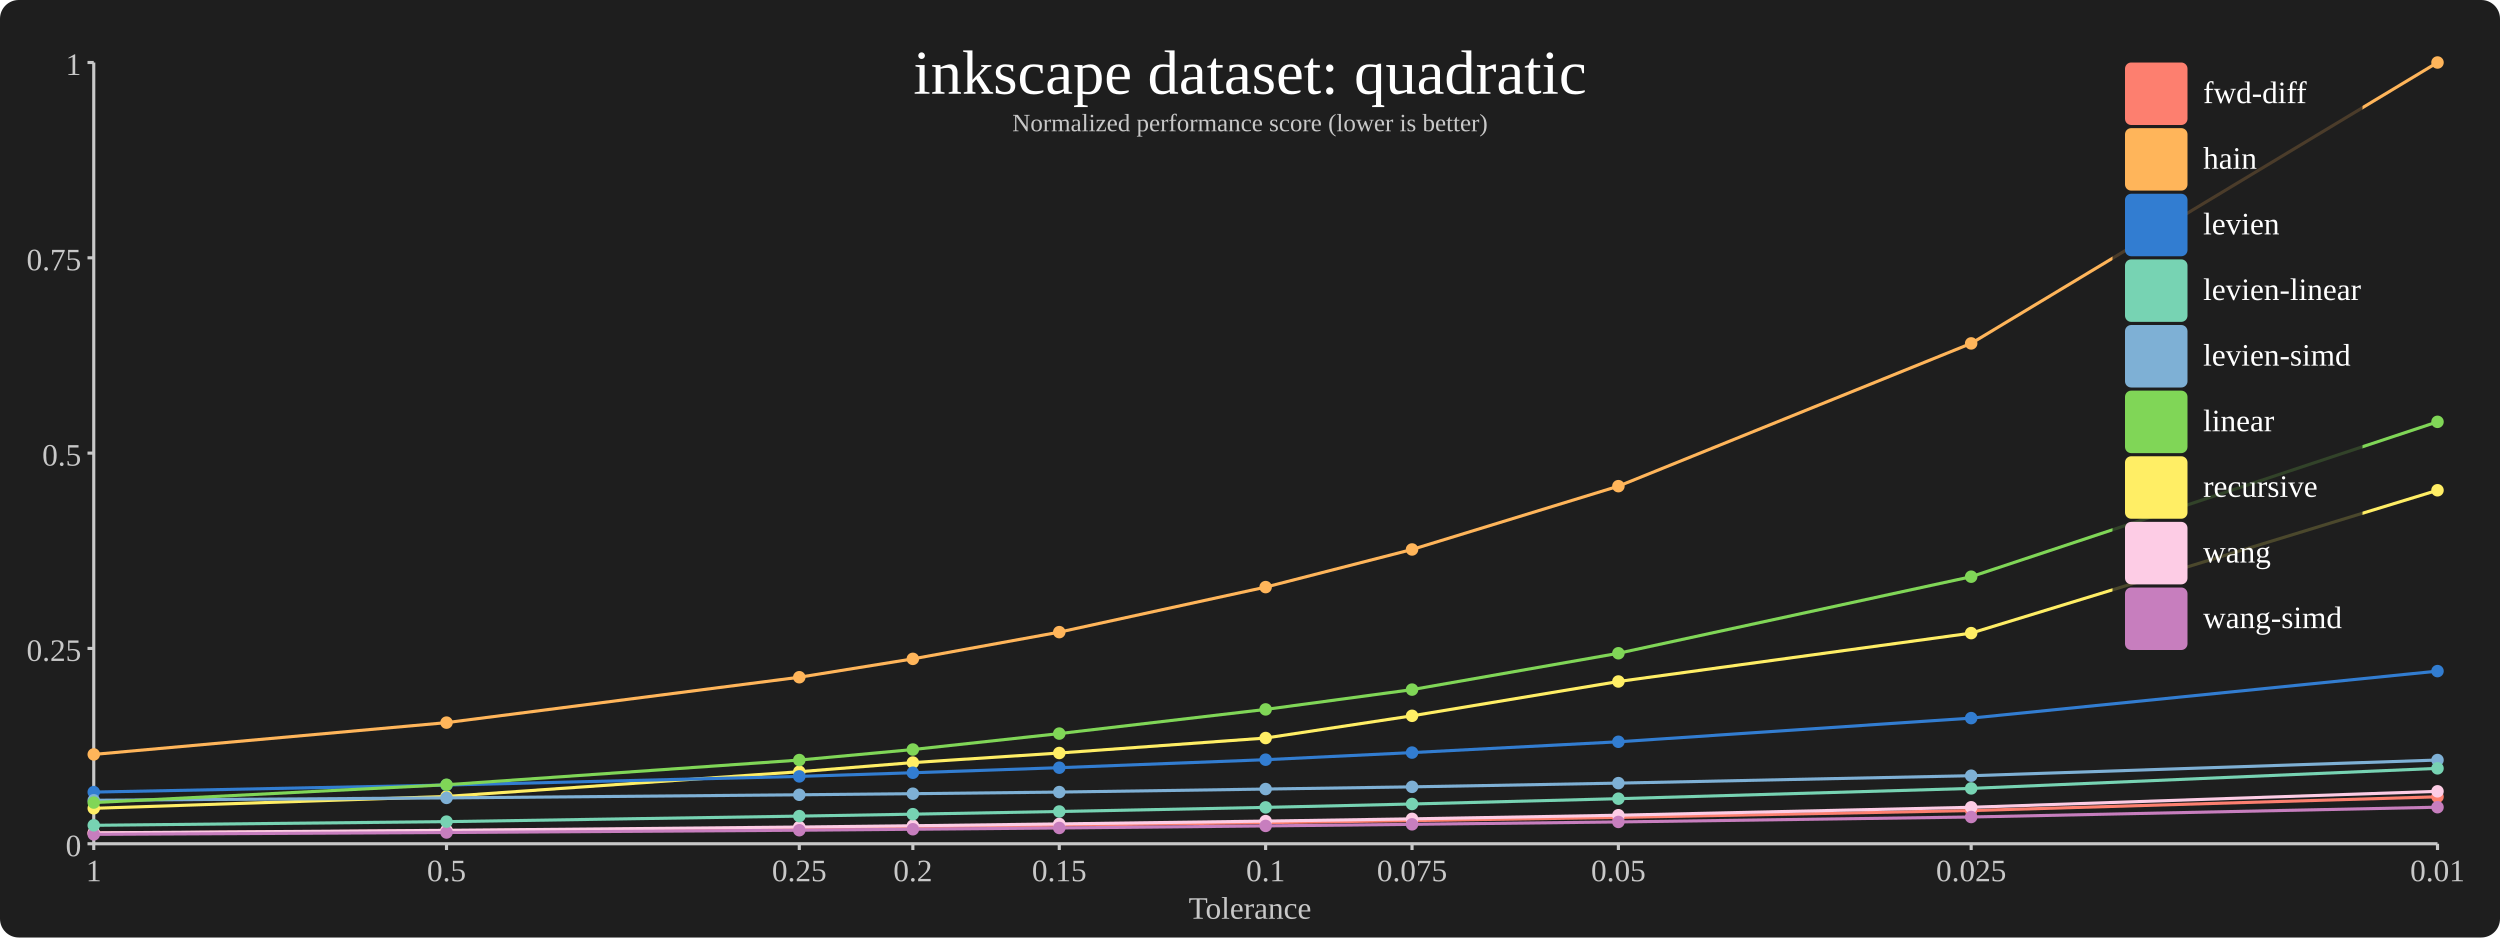
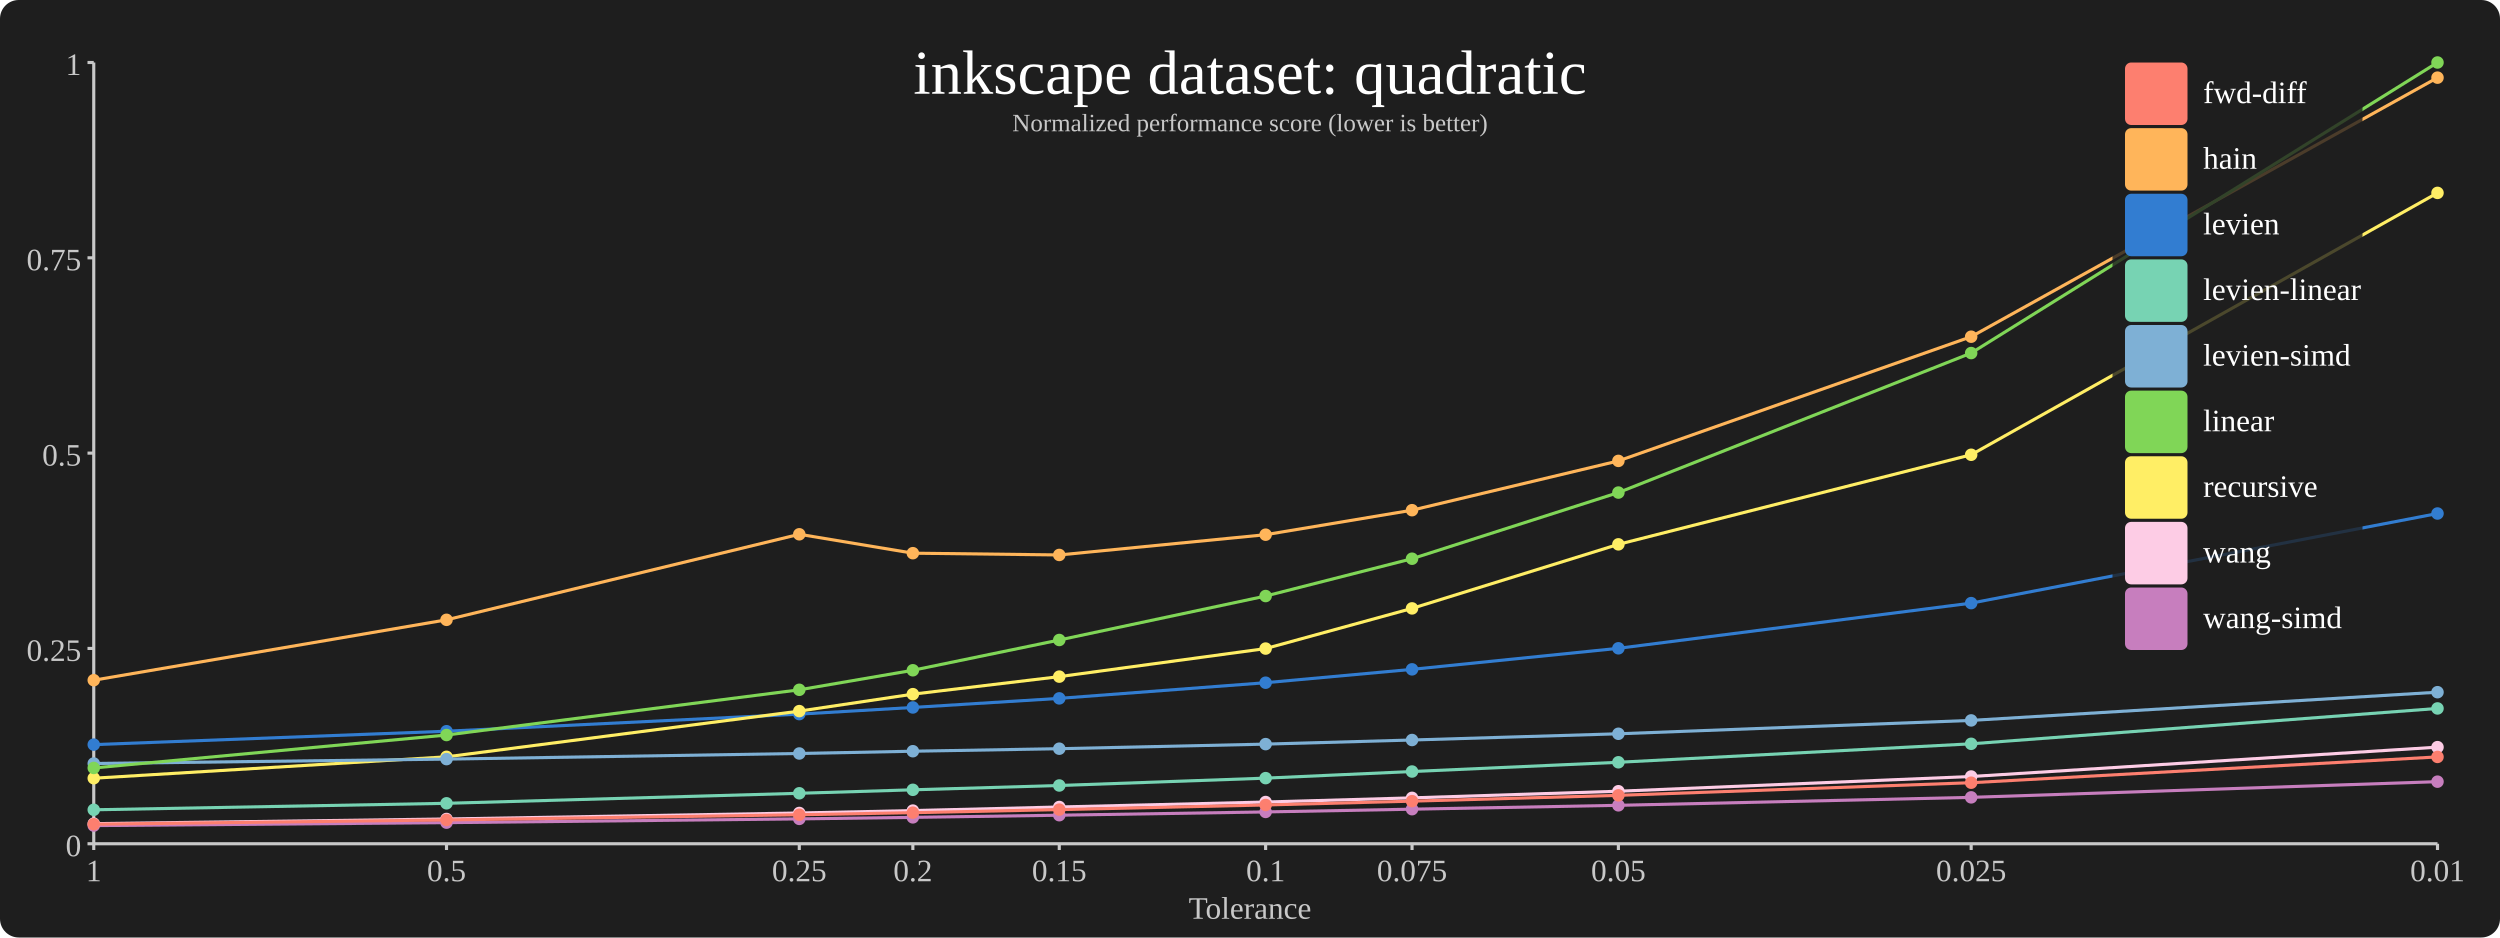
<svg xmlns="http://www.w3.org/2000/svg" viewBox="0 0 800 300">
  <rect x="0" y="0" width="800" height="300" ry="6" style="fill:rgb(30,30,30);stroke:none;fill-opacity:1;stroke-opacity:1;" />
  <path d="M 30 20 L 30 270" style="stroke:rgb(200,200,200);stroke-width:1" />
  <path d="M 30 270 L 780 270" style="stroke:rgb(200,200,200);stroke-width:1" />
  <path d="M 780 270 L 780 272" style="stroke:rgb(200,200,200);stroke-width:1" />
  <text x="780" y="282" style="font-size:10px;fill:rgb(200,200,200);text-anchor:middle;text-align:center;"> 0.01 </text>
  <path d="M 630.772 270 L 630.772 272" style="stroke:rgb(200,200,200);stroke-width:1" />
  <text x="630.772" y="282" style="font-size:10px;fill:rgb(200,200,200);text-anchor:middle;text-align:center;"> 0.025 </text>
  <path d="M 517.886 270 L 517.886 272" style="stroke:rgb(200,200,200);stroke-width:1" />
  <text x="517.886" y="282" style="font-size:10px;fill:rgb(200,200,200);text-anchor:middle;text-align:center;"> 0.05 </text>
  <path d="M 451.852 270 L 451.852 272" style="stroke:rgb(200,200,200);stroke-width:1" />
  <text x="451.852" y="282" style="font-size:10px;fill:rgb(200,200,200);text-anchor:middle;text-align:center;"> 0.075 </text>
  <path d="M 405 270 L 405 272" style="stroke:rgb(200,200,200);stroke-width:1" />
  <text x="405" y="282" style="font-size:10px;fill:rgb(200,200,200);text-anchor:middle;text-align:center;"> 0.1 </text>
  <path d="M 338.966 270 L 338.966 272" style="stroke:rgb(200,200,200);stroke-width:1" />
  <text x="338.966" y="282" style="font-size:10px;fill:rgb(200,200,200);text-anchor:middle;text-align:center;"> 0.15 </text>
  <path d="M 292.114 270 L 292.114 272" style="stroke:rgb(200,200,200);stroke-width:1" />
  <text x="292.114" y="282" style="font-size:10px;fill:rgb(200,200,200);text-anchor:middle;text-align:center;"> 0.2 </text>
  <path d="M 255.773 270 L 255.773 272" style="stroke:rgb(200,200,200);stroke-width:1" />
  <text x="255.773" y="282" style="font-size:10px;fill:rgb(200,200,200);text-anchor:middle;text-align:center;"> 0.25 </text>
  <path d="M 142.886 270 L 142.886 272" style="stroke:rgb(200,200,200);stroke-width:1" />
  <text x="142.886" y="282" style="font-size:10px;fill:rgb(200,200,200);text-anchor:middle;text-align:center;"> 0.5 </text>
  <path d="M 30 270 L 30 272" style="stroke:rgb(200,200,200);stroke-width:1" />
  <text x="30" y="282" style="font-size:10px;fill:rgb(200,200,200);text-anchor:middle;text-align:center;"> 1 </text>
  <path d="M 28 270 L 30 270" style="stroke:rgb(200,200,200);stroke-width:1" />
  <text x="26" y="274" style="font-size:10px;fill:rgb(200,200,200);text-anchor:end;text-align:right;"> 0 </text>
  <path d="M 28 207.5 L 30 207.5" style="stroke:rgb(200,200,200);stroke-width:1" />
  <text x="26" y="211.5" style="font-size:10px;fill:rgb(200,200,200);text-anchor:end;text-align:right;"> 0.25 </text>
  <path d="M 28 145 L 30 145" style="stroke:rgb(200,200,200);stroke-width:1" />
  <text x="26" y="149" style="font-size:10px;fill:rgb(200,200,200);text-anchor:end;text-align:right;"> 0.5 </text>
  <path d="M 28 82.5 L 30 82.5" style="stroke:rgb(200,200,200);stroke-width:1" />
  <text x="26" y="86.5" style="font-size:10px;fill:rgb(200,200,200);text-anchor:end;text-align:right;"> 0.75 </text>
  <path d="M 28 20 L 30 20" style="stroke:rgb(200,200,200);stroke-width:1" />
  <text x="26" y="24" style="font-size:10px;fill:rgb(200,200,200);text-anchor:end;text-align:right;"> 1 </text>
  <text x="400" y="294" style="font-size:10px;fill:rgb(200,200,200);text-anchor:middle;text-align:center;"> Tolerance </text>
-   <circle cx="780" cy="156.885" r="2" style="fill:rgb(255,238,101);stroke:none;fill-opacity:1;stroke-opacity:1;" />
-   <path d="M 780 156.885 L 630.772 202.597" style="stroke:rgb(255,238,101);stroke-width:1" />
-   <circle cx="630.772" cy="202.597" r="2" style="fill:rgb(255,238,101);stroke:none;fill-opacity:1;stroke-opacity:1;" />
-   <path d="M 630.772 202.597 L 517.886 218.077" style="stroke:rgb(255,238,101);stroke-width:1" />
-   <circle cx="517.886" cy="218.077" r="2" style="fill:rgb(255,238,101);stroke:none;fill-opacity:1;stroke-opacity:1;" />
-   <path d="M 517.886 218.077 L 451.852 229.062" style="stroke:rgb(255,238,101);stroke-width:1" />
-   <circle cx="451.852" cy="229.062" r="2" style="fill:rgb(255,238,101);stroke:none;fill-opacity:1;stroke-opacity:1;" />
-   <path d="M 451.852 229.062 L 405 236.167" style="stroke:rgb(255,238,101);stroke-width:1" />
-   <circle cx="405" cy="236.167" r="2" style="fill:rgb(255,238,101);stroke:none;fill-opacity:1;stroke-opacity:1;" />
-   <path d="M 405 236.167 L 338.966 240.963" style="stroke:rgb(255,238,101);stroke-width:1" />
-   <circle cx="338.966" cy="240.963" r="2" style="fill:rgb(255,238,101);stroke:none;fill-opacity:1;stroke-opacity:1;" />
-   <path d="M 338.966 240.963 L 292.114 244.022" style="stroke:rgb(255,238,101);stroke-width:1" />
-   <circle cx="292.114" cy="244.022" r="2" style="fill:rgb(255,238,101);stroke:none;fill-opacity:1;stroke-opacity:1;" />
-   <path d="M 292.114 244.022 L 255.773 246.95" style="stroke:rgb(255,238,101);stroke-width:1" />
-   <circle cx="255.773" cy="246.95" r="2" style="fill:rgb(255,238,101);stroke:none;fill-opacity:1;stroke-opacity:1;" />
-   <path d="M 255.773 246.95 L 142.886 254.86" style="stroke:rgb(255,238,101);stroke-width:1" />
-   <circle cx="142.886" cy="254.86" r="2" style="fill:rgb(255,238,101);stroke:none;fill-opacity:1;stroke-opacity:1;" />
-   <path d="M 142.886 254.86 L 30 258.66" style="stroke:rgb(255,238,101);stroke-width:1" />
-   <circle cx="30" cy="258.66" r="2" style="fill:rgb(255,238,101);stroke:none;fill-opacity:1;stroke-opacity:1;" />
-   <circle cx="780" cy="20" r="2" style="fill:rgb(255,181,90);stroke:none;fill-opacity:1;stroke-opacity:1;" />
-   <path d="M 780 20 L 630.772 109.888" style="stroke:rgb(255,181,90);stroke-width:1" />
-   <circle cx="630.772" cy="109.888" r="2" style="fill:rgb(255,181,90);stroke:none;fill-opacity:1;stroke-opacity:1;" />
-   <path d="M 630.772 109.888 L 517.886 155.573" style="stroke:rgb(255,181,90);stroke-width:1" />
-   <circle cx="517.886" cy="155.573" r="2" style="fill:rgb(255,181,90);stroke:none;fill-opacity:1;stroke-opacity:1;" />
-   <path d="M 517.886 155.573 L 451.852 175.83" style="stroke:rgb(255,181,90);stroke-width:1" />
-   <circle cx="451.852" cy="175.83" r="2" style="fill:rgb(255,181,90);stroke:none;fill-opacity:1;stroke-opacity:1;" />
-   <path d="M 451.852 175.83 L 405 187.873" style="stroke:rgb(255,181,90);stroke-width:1" />
-   <circle cx="405" cy="187.873" r="2" style="fill:rgb(255,181,90);stroke:none;fill-opacity:1;stroke-opacity:1;" />
-   <path d="M 405 187.873 L 338.966 202.282" style="stroke:rgb(255,181,90);stroke-width:1" />
-   <circle cx="338.966" cy="202.282" r="2" style="fill:rgb(255,181,90);stroke:none;fill-opacity:1;stroke-opacity:1;" />
-   <path d="M 338.966 202.282 L 292.114 210.835" style="stroke:rgb(255,181,90);stroke-width:1" />
-   <circle cx="292.114" cy="210.835" r="2" style="fill:rgb(255,181,90);stroke:none;fill-opacity:1;stroke-opacity:1;" />
-   <path d="M 292.114 210.835 L 255.773 216.713" style="stroke:rgb(255,181,90);stroke-width:1" />
-   <circle cx="255.773" cy="216.713" r="2" style="fill:rgb(255,181,90);stroke:none;fill-opacity:1;stroke-opacity:1;" />
-   <path d="M 255.773 216.713 L 142.886 231.24" style="stroke:rgb(255,181,90);stroke-width:1" />
-   <circle cx="142.886" cy="231.24" r="2" style="fill:rgb(255,181,90);stroke:none;fill-opacity:1;stroke-opacity:1;" />
-   <path d="M 142.886 231.24 L 30 241.415" style="stroke:rgb(255,181,90);stroke-width:1" />
-   <circle cx="30" cy="241.415" r="2" style="fill:rgb(255,181,90);stroke:none;fill-opacity:1;stroke-opacity:1;" />
-   <circle cx="780" cy="214.755" r="2" style="fill:rgb(50,125,209);stroke:none;fill-opacity:1;stroke-opacity:1;" />
-   <path d="M 780 214.755 L 630.772 229.795" style="stroke:rgb(50,125,209);stroke-width:1" />
-   <circle cx="630.772" cy="229.795" r="2" style="fill:rgb(50,125,209);stroke:none;fill-opacity:1;stroke-opacity:1;" />
-   <path d="M 630.772 229.795 L 517.886 237.37" style="stroke:rgb(50,125,209);stroke-width:1" />
-   <circle cx="517.886" cy="237.37" r="2" style="fill:rgb(50,125,209);stroke:none;fill-opacity:1;stroke-opacity:1;" />
-   <path d="M 517.886 237.37 L 451.852 240.827" style="stroke:rgb(50,125,209);stroke-width:1" />
-   <circle cx="451.852" cy="240.827" r="2" style="fill:rgb(50,125,209);stroke:none;fill-opacity:1;stroke-opacity:1;" />
-   <path d="M 451.852 240.827 L 405 243.1" style="stroke:rgb(50,125,209);stroke-width:1" />
-   <circle cx="405" cy="243.1" r="2" style="fill:rgb(50,125,209);stroke:none;fill-opacity:1;stroke-opacity:1;" />
-   <path d="M 405 243.1 L 338.966 245.66" style="stroke:rgb(50,125,209);stroke-width:1" />
-   <circle cx="338.966" cy="245.66" r="2" style="fill:rgb(50,125,209);stroke:none;fill-opacity:1;stroke-opacity:1;" />
-   <path d="M 338.966 245.66 L 292.114 247.28" style="stroke:rgb(50,125,209);stroke-width:1" />
-   <circle cx="292.114" cy="247.28" r="2" style="fill:rgb(50,125,209);stroke:none;fill-opacity:1;stroke-opacity:1;" />
-   <path d="M 292.114 247.28 L 255.773 248.445" style="stroke:rgb(50,125,209);stroke-width:1" />
-   <circle cx="255.773" cy="248.445" r="2" style="fill:rgb(50,125,209);stroke:none;fill-opacity:1;stroke-opacity:1;" />
-   <path d="M 255.773 248.445 L 142.886 251.213" style="stroke:rgb(50,125,209);stroke-width:1" />
-   <circle cx="142.886" cy="251.213" r="2" style="fill:rgb(50,125,209);stroke:none;fill-opacity:1;stroke-opacity:1;" />
-   <path d="M 142.886 251.213 L 30 253.468" style="stroke:rgb(50,125,209);stroke-width:1" />
-   <circle cx="30" cy="253.468" r="2" style="fill:rgb(50,125,209);stroke:none;fill-opacity:1;stroke-opacity:1;" />
-   <circle cx="780" cy="243.213" r="2" style="fill:rgb(126,176,213);stroke:none;fill-opacity:1;stroke-opacity:1;" />
-   <path d="M 780 243.213 L 630.772 248.225" style="stroke:rgb(126,176,213);stroke-width:1" />
-   <circle cx="630.772" cy="248.225" r="2" style="fill:rgb(126,176,213);stroke:none;fill-opacity:1;stroke-opacity:1;" />
-   <path d="M 630.772 248.225 L 517.886 250.6" style="stroke:rgb(126,176,213);stroke-width:1" />
-   <circle cx="517.886" cy="250.6" r="2" style="fill:rgb(126,176,213);stroke:none;fill-opacity:1;stroke-opacity:1;" />
-   <path d="M 517.886 250.6 L 451.852 251.795" style="stroke:rgb(126,176,213);stroke-width:1" />
-   <circle cx="451.852" cy="251.795" r="2" style="fill:rgb(126,176,213);stroke:none;fill-opacity:1;stroke-opacity:1;" />
-   <path d="M 451.852 251.795 L 405 252.498" style="stroke:rgb(126,176,213);stroke-width:1" />
-   <circle cx="405" cy="252.498" r="2" style="fill:rgb(126,176,213);stroke:none;fill-opacity:1;stroke-opacity:1;" />
-   <path d="M 405 252.498 L 338.966 253.463" style="stroke:rgb(126,176,213);stroke-width:1" />
-   <circle cx="338.966" cy="253.463" r="2" style="fill:rgb(126,176,213);stroke:none;fill-opacity:1;stroke-opacity:1;" />
-   <path d="M 338.966 253.463 L 292.114 253.98" style="stroke:rgb(126,176,213);stroke-width:1" />
-   <circle cx="292.114" cy="253.98" r="2" style="fill:rgb(126,176,213);stroke:none;fill-opacity:1;stroke-opacity:1;" />
-   <path d="M 292.114 253.98 L 255.773 254.333" style="stroke:rgb(126,176,213);stroke-width:1" />
-   <circle cx="255.773" cy="254.333" r="2" style="fill:rgb(126,176,213);stroke:none;fill-opacity:1;stroke-opacity:1;" />
-   <path d="M 255.773 254.333 L 142.886 255.325" style="stroke:rgb(126,176,213);stroke-width:1" />
-   <circle cx="142.886" cy="255.325" r="2" style="fill:rgb(126,176,213);stroke:none;fill-opacity:1;stroke-opacity:1;" />
-   <path d="M 142.886 255.325 L 30 256.087" style="stroke:rgb(126,176,213);stroke-width:1" />
-   <circle cx="30" cy="256.087" r="2" style="fill:rgb(126,176,213);stroke:none;fill-opacity:1;stroke-opacity:1;" />
-   <circle cx="780" cy="254.977" r="2" style="fill:rgb(253,127,111);stroke:none;fill-opacity:1;stroke-opacity:1;" />
-   <path d="M 780 254.977 L 630.772 259.377" style="stroke:rgb(253,127,111);stroke-width:1" />
-   <circle cx="630.772" cy="259.377" r="2" style="fill:rgb(253,127,111);stroke:none;fill-opacity:1;stroke-opacity:1;" />
-   <path d="M 630.772 259.377 L 517.886 261.572" style="stroke:rgb(253,127,111);stroke-width:1" />
-   <circle cx="517.886" cy="261.572" r="2" style="fill:rgb(253,127,111);stroke:none;fill-opacity:1;stroke-opacity:1;" />
-   <path d="M 517.886 261.572 L 451.852 262.59" style="stroke:rgb(253,127,111);stroke-width:1" />
-   <circle cx="451.852" cy="262.59" r="2" style="fill:rgb(253,127,111);stroke:none;fill-opacity:1;stroke-opacity:1;" />
-   <path d="M 451.852 262.59 L 405 263.24" style="stroke:rgb(253,127,111);stroke-width:1" />
-   <circle cx="405" cy="263.24" r="2" style="fill:rgb(253,127,111);stroke:none;fill-opacity:1;stroke-opacity:1;" />
-   <path d="M 405 263.24 L 338.966 264.072" style="stroke:rgb(253,127,111);stroke-width:1" />
-   <circle cx="338.966" cy="264.072" r="2" style="fill:rgb(253,127,111);stroke:none;fill-opacity:1;stroke-opacity:1;" />
-   <path d="M 338.966 264.072 L 292.114 264.565" style="stroke:rgb(253,127,111);stroke-width:1" />
-   <circle cx="292.114" cy="264.565" r="2" style="fill:rgb(253,127,111);stroke:none;fill-opacity:1;stroke-opacity:1;" />
-   <path d="M 292.114 264.565 L 255.773 264.933" style="stroke:rgb(253,127,111);stroke-width:1" />
-   <circle cx="255.773" cy="264.933" r="2" style="fill:rgb(253,127,111);stroke:none;fill-opacity:1;stroke-opacity:1;" />
-   <path d="M 255.773 264.933 L 142.886 265.853" style="stroke:rgb(253,127,111);stroke-width:1" />
-   <circle cx="142.886" cy="265.853" r="2" style="fill:rgb(253,127,111);stroke:none;fill-opacity:1;stroke-opacity:1;" />
-   <path d="M 142.886 265.853 L 30 266.59" style="stroke:rgb(253,127,111);stroke-width:1" />
-   <circle cx="30" cy="266.59" r="2" style="fill:rgb(253,127,111);stroke:none;fill-opacity:1;stroke-opacity:1;" />
-   <circle cx="780" cy="253.225" r="2" style="fill:rgb(253,204,229);stroke:none;fill-opacity:1;stroke-opacity:1;" />
-   <path d="M 780 253.225 L 630.772 258.33" style="stroke:rgb(253,204,229);stroke-width:1" />
-   <circle cx="630.772" cy="258.33" r="2" style="fill:rgb(253,204,229);stroke:none;fill-opacity:1;stroke-opacity:1;" />
-   <path d="M 630.772 258.33 L 517.886 260.87" style="stroke:rgb(253,204,229);stroke-width:1" />
-   <circle cx="517.886" cy="260.87" r="2" style="fill:rgb(253,204,229);stroke:none;fill-opacity:1;stroke-opacity:1;" />
-   <path d="M 517.886 260.87 L 451.852 262.035" style="stroke:rgb(253,204,229);stroke-width:1" />
-   <circle cx="451.852" cy="262.035" r="2" style="fill:rgb(253,204,229);stroke:none;fill-opacity:1;stroke-opacity:1;" />
-   <path d="M 451.852 262.035 L 405 262.75" style="stroke:rgb(253,204,229);stroke-width:1" />
-   <circle cx="405" cy="262.75" r="2" style="fill:rgb(253,204,229);stroke:none;fill-opacity:1;stroke-opacity:1;" />
-   <path d="M 405 262.75 L 338.966 263.655" style="stroke:rgb(253,204,229);stroke-width:1" />
-   <circle cx="338.966" cy="263.655" r="2" style="fill:rgb(253,204,229);stroke:none;fill-opacity:1;stroke-opacity:1;" />
-   <path d="M 338.966 263.655 L 292.114 264.238" style="stroke:rgb(253,204,229);stroke-width:1" />
-   <circle cx="292.114" cy="264.238" r="2" style="fill:rgb(253,204,229);stroke:none;fill-opacity:1;stroke-opacity:1;" />
-   <path d="M 292.114 264.238 L 255.773 264.655" style="stroke:rgb(253,204,229);stroke-width:1" />
-   <circle cx="255.773" cy="264.655" r="2" style="fill:rgb(253,204,229);stroke:none;fill-opacity:1;stroke-opacity:1;" />
-   <path d="M 255.773 264.655 L 142.886 265.707" style="stroke:rgb(253,204,229);stroke-width:1" />
-   <circle cx="142.886" cy="265.707" r="2" style="fill:rgb(253,204,229);stroke:none;fill-opacity:1;stroke-opacity:1;" />
-   <path d="M 142.886 265.707 L 30 266.512" style="stroke:rgb(253,204,229);stroke-width:1" />
-   <circle cx="30" cy="266.512" r="2" style="fill:rgb(253,204,229);stroke:none;fill-opacity:1;stroke-opacity:1;" />
-   <circle cx="780" cy="134.988" r="2" style="fill:rgb(128,214,87);stroke:none;fill-opacity:1;stroke-opacity:1;" />
-   <path d="M 780 134.988 L 630.772 184.543" style="stroke:rgb(128,214,87);stroke-width:1" />
-   <circle cx="630.772" cy="184.543" r="2" style="fill:rgb(128,214,87);stroke:none;fill-opacity:1;stroke-opacity:1;" />
-   <path d="M 630.772 184.543 L 517.886 209.045" style="stroke:rgb(128,214,87);stroke-width:1" />
-   <circle cx="517.886" cy="209.045" r="2" style="fill:rgb(128,214,87);stroke:none;fill-opacity:1;stroke-opacity:1;" />
-   <path d="M 517.886 209.045 L 451.852 220.675" style="stroke:rgb(128,214,87);stroke-width:1" />
-   <circle cx="451.852" cy="220.675" r="2" style="fill:rgb(128,214,87);stroke:none;fill-opacity:1;stroke-opacity:1;" />
-   <path d="M 451.852 220.675 L 405 227.01" style="stroke:rgb(128,214,87);stroke-width:1" />
-   <circle cx="405" cy="227.01" r="2" style="fill:rgb(128,214,87);stroke:none;fill-opacity:1;stroke-opacity:1;" />
-   <path d="M 405 227.01 L 338.966 234.748" style="stroke:rgb(128,214,87);stroke-width:1" />
-   <circle cx="338.966" cy="234.748" r="2" style="fill:rgb(128,214,87);stroke:none;fill-opacity:1;stroke-opacity:1;" />
-   <path d="M 338.966 234.748 L 292.114 239.847" style="stroke:rgb(128,214,87);stroke-width:1" />
-   <circle cx="292.114" cy="239.847" r="2" style="fill:rgb(128,214,87);stroke:none;fill-opacity:1;stroke-opacity:1;" />
-   <path d="M 292.114 239.847 L 255.773 243.215" style="stroke:rgb(128,214,87);stroke-width:1" />
-   <circle cx="255.773" cy="243.215" r="2" style="fill:rgb(128,214,87);stroke:none;fill-opacity:1;stroke-opacity:1;" />
-   <path d="M 255.773 243.215 L 142.886 251.12" style="stroke:rgb(128,214,87);stroke-width:1" />
-   <circle cx="142.886" cy="251.12" r="2" style="fill:rgb(128,214,87);stroke:none;fill-opacity:1;stroke-opacity:1;" />
-   <path d="M 142.886 251.12 L 30 256.82" style="stroke:rgb(128,214,87);stroke-width:1" />
-   <circle cx="30" cy="256.82" r="2" style="fill:rgb(128,214,87);stroke:none;fill-opacity:1;stroke-opacity:1;" />
-   <circle cx="780" cy="258.305" r="2" style="fill:rgb(199,126,190);stroke:none;fill-opacity:1;stroke-opacity:1;" />
-   <path d="M 780 258.305 L 630.772 261.44" style="stroke:rgb(199,126,190);stroke-width:1" />
-   <circle cx="630.772" cy="261.44" r="2" style="fill:rgb(199,126,190);stroke:none;fill-opacity:1;stroke-opacity:1;" />
-   <path d="M 630.772 261.44 L 517.886 263.02" style="stroke:rgb(199,126,190);stroke-width:1" />
-   <circle cx="517.886" cy="263.02" r="2" style="fill:rgb(199,126,190);stroke:none;fill-opacity:1;stroke-opacity:1;" />
-   <path d="M 517.886 263.02 L 451.852 263.785" style="stroke:rgb(199,126,190);stroke-width:1" />
-   <circle cx="451.852" cy="263.785" r="2" style="fill:rgb(199,126,190);stroke:none;fill-opacity:1;stroke-opacity:1;" />
-   <path d="M 451.852 263.785 L 405 264.29" style="stroke:rgb(199,126,190);stroke-width:1" />
-   <circle cx="405" cy="264.29" r="2" style="fill:rgb(199,126,190);stroke:none;fill-opacity:1;stroke-opacity:1;" />
-   <path d="M 405 264.29 L 338.966 264.947" style="stroke:rgb(199,126,190);stroke-width:1" />
-   <circle cx="338.966" cy="264.947" r="2" style="fill:rgb(199,126,190);stroke:none;fill-opacity:1;stroke-opacity:1;" />
-   <path d="M 338.966 264.947 L 292.114 265.36" style="stroke:rgb(199,126,190);stroke-width:1" />
-   <circle cx="292.114" cy="265.36" r="2" style="fill:rgb(199,126,190);stroke:none;fill-opacity:1;stroke-opacity:1;" />
-   <path d="M 292.114 265.36 L 255.773 265.673" style="stroke:rgb(199,126,190);stroke-width:1" />
-   <circle cx="255.773" cy="265.673" r="2" style="fill:rgb(199,126,190);stroke:none;fill-opacity:1;stroke-opacity:1;" />
-   <path d="M 255.773 265.673 L 142.886 266.4" style="stroke:rgb(199,126,190);stroke-width:1" />
-   <circle cx="142.886" cy="266.4" r="2" style="fill:rgb(199,126,190);stroke:none;fill-opacity:1;stroke-opacity:1;" />
-   <path d="M 142.886 266.4 L 30 266.995" style="stroke:rgb(199,126,190);stroke-width:1" />
-   <circle cx="30" cy="266.995" r="2" style="fill:rgb(199,126,190);stroke:none;fill-opacity:1;stroke-opacity:1;" />
-   <circle cx="780" cy="245.87" r="2" style="fill:rgb(119,211,179);stroke:none;fill-opacity:1;stroke-opacity:1;" />
-   <path d="M 780 245.87 L 630.772 252.29" style="stroke:rgb(119,211,179);stroke-width:1" />
-   <circle cx="630.772" cy="252.29" r="2" style="fill:rgb(119,211,179);stroke:none;fill-opacity:1;stroke-opacity:1;" />
-   <path d="M 630.772 252.29 L 517.886 255.577" style="stroke:rgb(119,211,179);stroke-width:1" />
-   <circle cx="517.886" cy="255.577" r="2" style="fill:rgb(119,211,179);stroke:none;fill-opacity:1;stroke-opacity:1;" />
-   <path d="M 517.886 255.577 L 451.852 257.277" style="stroke:rgb(119,211,179);stroke-width:1" />
-   <circle cx="451.852" cy="257.277" r="2" style="fill:rgb(119,211,179);stroke:none;fill-opacity:1;stroke-opacity:1;" />
-   <path d="M 451.852 257.277 L 405 258.363" style="stroke:rgb(119,211,179);stroke-width:1" />
-   <circle cx="405" cy="258.363" r="2" style="fill:rgb(119,211,179);stroke:none;fill-opacity:1;stroke-opacity:1;" />
-   <path d="M 405 258.363 L 338.966 259.678" style="stroke:rgb(119,211,179);stroke-width:1" />
-   <circle cx="338.966" cy="259.678" r="2" style="fill:rgb(119,211,179);stroke:none;fill-opacity:1;stroke-opacity:1;" />
-   <path d="M 338.966 259.678 L 292.114 260.533" style="stroke:rgb(119,211,179);stroke-width:1" />
-   <circle cx="292.114" cy="260.533" r="2" style="fill:rgb(119,211,179);stroke:none;fill-opacity:1;stroke-opacity:1;" />
-   <path d="M 292.114 260.533 L 255.773 261.155" style="stroke:rgb(119,211,179);stroke-width:1" />
-   <circle cx="255.773" cy="261.155" r="2" style="fill:rgb(119,211,179);stroke:none;fill-opacity:1;stroke-opacity:1;" />
-   <path d="M 255.773 261.155 L 142.886 262.923" style="stroke:rgb(119,211,179);stroke-width:1" />
-   <circle cx="142.886" cy="262.923" r="2" style="fill:rgb(119,211,179);stroke:none;fill-opacity:1;stroke-opacity:1;" />
-   <path d="M 142.886 262.923 L 30 264.1" style="stroke:rgb(119,211,179);stroke-width:1" />
-   <circle cx="30" cy="264.1" r="2" style="fill:rgb(119,211,179);stroke:none;fill-opacity:1;stroke-opacity:1;" />
+   <circle cx="780" cy="250.132" r="2" style="fill:rgb(199,126,190);stroke:none;fill-opacity:1;stroke-opacity:1;" />
+   <path d="M 780 250.132 L 630.772 255.155" style="stroke:rgb(199,126,190);stroke-width:1" />
+   <circle cx="630.772" cy="255.155" r="2" style="fill:rgb(199,126,190);stroke:none;fill-opacity:1;stroke-opacity:1;" />
+   <path d="M 630.772 255.155 L 517.886 257.705" style="stroke:rgb(199,126,190);stroke-width:1" />
+   <circle cx="517.886" cy="257.705" r="2" style="fill:rgb(199,126,190);stroke:none;fill-opacity:1;stroke-opacity:1;" />
+   <path d="M 517.886 257.705 L 451.852 258.938" style="stroke:rgb(199,126,190);stroke-width:1" />
+   <circle cx="451.852" cy="258.938" r="2" style="fill:rgb(199,126,190);stroke:none;fill-opacity:1;stroke-opacity:1;" />
+   <path d="M 451.852 258.938 L 405 259.817" style="stroke:rgb(199,126,190);stroke-width:1" />
+   <circle cx="405" cy="259.817" r="2" style="fill:rgb(199,126,190);stroke:none;fill-opacity:1;stroke-opacity:1;" />
+   <path d="M 405 259.817 L 338.966 260.865" style="stroke:rgb(199,126,190);stroke-width:1" />
+   <circle cx="338.966" cy="260.865" r="2" style="fill:rgb(199,126,190);stroke:none;fill-opacity:1;stroke-opacity:1;" />
+   <path d="M 338.966 260.865 L 292.114 261.555" style="stroke:rgb(199,126,190);stroke-width:1" />
+   <circle cx="292.114" cy="261.555" r="2" style="fill:rgb(199,126,190);stroke:none;fill-opacity:1;stroke-opacity:1;" />
+   <path d="M 292.114 261.555 L 255.773 262.043" style="stroke:rgb(199,126,190);stroke-width:1" />
+   <circle cx="255.773" cy="262.043" r="2" style="fill:rgb(199,126,190);stroke:none;fill-opacity:1;stroke-opacity:1;" />
+   <path d="M 255.773 262.043 L 142.886 263.248" style="stroke:rgb(199,126,190);stroke-width:1" />
+   <circle cx="142.886" cy="263.248" r="2" style="fill:rgb(199,126,190);stroke:none;fill-opacity:1;stroke-opacity:1;" />
+   <path d="M 142.886 263.248 L 30 264.19" style="stroke:rgb(199,126,190);stroke-width:1" />
+   <circle cx="30" cy="264.19" r="2" style="fill:rgb(199,126,190);stroke:none;fill-opacity:1;stroke-opacity:1;" />
+   <circle cx="780" cy="164.323" r="2" style="fill:rgb(50,125,209);stroke:none;fill-opacity:1;stroke-opacity:1;" />
+   <path d="M 780 164.323 L 630.772 192.998" style="stroke:rgb(50,125,209);stroke-width:1" />
+   <circle cx="630.772" cy="192.998" r="2" style="fill:rgb(50,125,209);stroke:none;fill-opacity:1;stroke-opacity:1;" />
+   <path d="M 630.772 192.998 L 517.886 207.458" style="stroke:rgb(50,125,209);stroke-width:1" />
+   <circle cx="517.886" cy="207.458" r="2" style="fill:rgb(50,125,209);stroke:none;fill-opacity:1;stroke-opacity:1;" />
+   <path d="M 517.886 207.458 L 451.852 214.192" style="stroke:rgb(50,125,209);stroke-width:1" />
+   <circle cx="451.852" cy="214.192" r="2" style="fill:rgb(50,125,209);stroke:none;fill-opacity:1;stroke-opacity:1;" />
+   <path d="M 451.852 214.192 L 405 218.465" style="stroke:rgb(50,125,209);stroke-width:1" />
+   <circle cx="405" cy="218.465" r="2" style="fill:rgb(50,125,209);stroke:none;fill-opacity:1;stroke-opacity:1;" />
+   <path d="M 405 218.465 L 338.966 223.48" style="stroke:rgb(50,125,209);stroke-width:1" />
+   <circle cx="338.966" cy="223.48" r="2" style="fill:rgb(50,125,209);stroke:none;fill-opacity:1;stroke-opacity:1;" />
+   <path d="M 338.966 223.48 L 292.114 226.385" style="stroke:rgb(50,125,209);stroke-width:1" />
+   <circle cx="292.114" cy="226.385" r="2" style="fill:rgb(50,125,209);stroke:none;fill-opacity:1;stroke-opacity:1;" />
+   <path d="M 292.114 226.385 L 255.773 228.518" style="stroke:rgb(50,125,209);stroke-width:1" />
+   <circle cx="255.773" cy="228.518" r="2" style="fill:rgb(50,125,209);stroke:none;fill-opacity:1;stroke-opacity:1;" />
+   <path d="M 255.773 228.518 L 142.886 233.99" style="stroke:rgb(50,125,209);stroke-width:1" />
+   <circle cx="142.886" cy="233.99" r="2" style="fill:rgb(50,125,209);stroke:none;fill-opacity:1;stroke-opacity:1;" />
+   <path d="M 142.886 233.99 L 30 238.278" style="stroke:rgb(50,125,209);stroke-width:1" />
+   <circle cx="30" cy="238.278" r="2" style="fill:rgb(50,125,209);stroke:none;fill-opacity:1;stroke-opacity:1;" />
+   <circle cx="780" cy="24.848" r="2" style="fill:rgb(255,181,90);stroke:none;fill-opacity:1;stroke-opacity:1;" />
+   <path d="M 780 24.848 L 630.772 107.745" style="stroke:rgb(255,181,90);stroke-width:1" />
+   <circle cx="630.772" cy="107.745" r="2" style="fill:rgb(255,181,90);stroke:none;fill-opacity:1;stroke-opacity:1;" />
+   <path d="M 630.772 107.745 L 517.886 147.488" style="stroke:rgb(255,181,90);stroke-width:1" />
+   <circle cx="517.886" cy="147.488" r="2" style="fill:rgb(255,181,90);stroke:none;fill-opacity:1;stroke-opacity:1;" />
+   <path d="M 517.886 147.488 L 451.852 163.257" style="stroke:rgb(255,181,90);stroke-width:1" />
+   <circle cx="451.852" cy="163.257" r="2" style="fill:rgb(255,181,90);stroke:none;fill-opacity:1;stroke-opacity:1;" />
+   <path d="M 451.852 163.257 L 405 171.1" style="stroke:rgb(255,181,90);stroke-width:1" />
+   <circle cx="405" cy="171.1" r="2" style="fill:rgb(255,181,90);stroke:none;fill-opacity:1;stroke-opacity:1;" />
+   <path d="M 405 171.1 L 338.966 177.585" style="stroke:rgb(255,181,90);stroke-width:1" />
+   <circle cx="338.966" cy="177.585" r="2" style="fill:rgb(255,181,90);stroke:none;fill-opacity:1;stroke-opacity:1;" />
+   <path d="M 338.966 177.585 L 292.114 177.02" style="stroke:rgb(255,181,90);stroke-width:1" />
+   <circle cx="292.114" cy="177.02" r="2" style="fill:rgb(255,181,90);stroke:none;fill-opacity:1;stroke-opacity:1;" />
+   <path d="M 292.114 177.02 L 255.773 170.972" style="stroke:rgb(255,181,90);stroke-width:1" />
+   <circle cx="255.773" cy="170.972" r="2" style="fill:rgb(255,181,90);stroke:none;fill-opacity:1;stroke-opacity:1;" />
+   <path d="M 255.773 170.972 L 142.886 198.343" style="stroke:rgb(255,181,90);stroke-width:1" />
+   <circle cx="142.886" cy="198.343" r="2" style="fill:rgb(255,181,90);stroke:none;fill-opacity:1;stroke-opacity:1;" />
+   <path d="M 142.886 198.343 L 30 217.662" style="stroke:rgb(255,181,90);stroke-width:1" />
+   <circle cx="30" cy="217.662" r="2" style="fill:rgb(255,181,90);stroke:none;fill-opacity:1;stroke-opacity:1;" />
+   <circle cx="780" cy="61.725" r="2" style="fill:rgb(255,238,101);stroke:none;fill-opacity:1;stroke-opacity:1;" />
+   <path d="M 780 61.725 L 630.772 145.525" style="stroke:rgb(255,238,101);stroke-width:1" />
+   <circle cx="630.772" cy="145.525" r="2" style="fill:rgb(255,238,101);stroke:none;fill-opacity:1;stroke-opacity:1;" />
+   <path d="M 630.772 145.525 L 517.886 174.19" style="stroke:rgb(255,238,101);stroke-width:1" />
+   <circle cx="517.886" cy="174.19" r="2" style="fill:rgb(255,238,101);stroke:none;fill-opacity:1;stroke-opacity:1;" />
+   <path d="M 517.886 174.19 L 451.852 194.685" style="stroke:rgb(255,238,101);stroke-width:1" />
+   <circle cx="451.852" cy="194.685" r="2" style="fill:rgb(255,238,101);stroke:none;fill-opacity:1;stroke-opacity:1;" />
+   <path d="M 451.852 194.685 L 405 207.542" style="stroke:rgb(255,238,101);stroke-width:1" />
+   <circle cx="405" cy="207.542" r="2" style="fill:rgb(255,238,101);stroke:none;fill-opacity:1;stroke-opacity:1;" />
+   <path d="M 405 207.542 L 338.966 216.52" style="stroke:rgb(255,238,101);stroke-width:1" />
+   <circle cx="338.966" cy="216.52" r="2" style="fill:rgb(255,238,101);stroke:none;fill-opacity:1;stroke-opacity:1;" />
+   <path d="M 338.966 216.52 L 292.114 222.127" style="stroke:rgb(255,238,101);stroke-width:1" />
+   <circle cx="292.114" cy="222.127" r="2" style="fill:rgb(255,238,101);stroke:none;fill-opacity:1;stroke-opacity:1;" />
+   <path d="M 292.114 222.127 L 255.773 227.555" style="stroke:rgb(255,238,101);stroke-width:1" />
+   <circle cx="255.773" cy="227.555" r="2" style="fill:rgb(255,238,101);stroke:none;fill-opacity:1;stroke-opacity:1;" />
+   <path d="M 255.773 227.555 L 142.886 242.18" style="stroke:rgb(255,238,101);stroke-width:1" />
+   <circle cx="142.886" cy="242.18" r="2" style="fill:rgb(255,238,101);stroke:none;fill-opacity:1;stroke-opacity:1;" />
+   <path d="M 142.886 242.18 L 30 249.03" style="stroke:rgb(255,238,101);stroke-width:1" />
+   <circle cx="30" cy="249.03" r="2" style="fill:rgb(255,238,101);stroke:none;fill-opacity:1;stroke-opacity:1;" />
+   <circle cx="780" cy="239.088" r="2" style="fill:rgb(253,204,229);stroke:none;fill-opacity:1;stroke-opacity:1;" />
+   <path d="M 780 239.088 L 630.772 248.48" style="stroke:rgb(253,204,229);stroke-width:1" />
+   <circle cx="630.772" cy="248.48" r="2" style="fill:rgb(253,204,229);stroke:none;fill-opacity:1;stroke-opacity:1;" />
+   <path d="M 630.772 248.48 L 517.886 253.195" style="stroke:rgb(253,204,229);stroke-width:1" />
+   <circle cx="517.886" cy="253.195" r="2" style="fill:rgb(253,204,229);stroke:none;fill-opacity:1;stroke-opacity:1;" />
+   <path d="M 517.886 253.195 L 451.852 255.315" style="stroke:rgb(253,204,229);stroke-width:1" />
+   <circle cx="451.852" cy="255.315" r="2" style="fill:rgb(253,204,229);stroke:none;fill-opacity:1;stroke-opacity:1;" />
+   <path d="M 451.852 255.315 L 405 256.65" style="stroke:rgb(253,204,229);stroke-width:1" />
+   <circle cx="405" cy="256.65" r="2" style="fill:rgb(253,204,229);stroke:none;fill-opacity:1;stroke-opacity:1;" />
+   <path d="M 405 256.65 L 338.966 258.238" style="stroke:rgb(253,204,229);stroke-width:1" />
+   <circle cx="338.966" cy="258.238" r="2" style="fill:rgb(253,204,229);stroke:none;fill-opacity:1;stroke-opacity:1;" />
+   <path d="M 338.966 258.238 L 292.114 259.387" style="stroke:rgb(253,204,229);stroke-width:1" />
+   <circle cx="292.114" cy="259.387" r="2" style="fill:rgb(253,204,229);stroke:none;fill-opacity:1;stroke-opacity:1;" />
+   <path d="M 292.114 259.387 L 255.773 260.158" style="stroke:rgb(253,204,229);stroke-width:1" />
+   <circle cx="255.773" cy="260.158" r="2" style="fill:rgb(253,204,229);stroke:none;fill-opacity:1;stroke-opacity:1;" />
+   <path d="M 255.773 260.158 L 142.886 262.08" style="stroke:rgb(253,204,229);stroke-width:1" />
+   <circle cx="142.886" cy="262.08" r="2" style="fill:rgb(253,204,229);stroke:none;fill-opacity:1;stroke-opacity:1;" />
+   <path d="M 142.886 262.08 L 30 263.567" style="stroke:rgb(253,204,229);stroke-width:1" />
+   <circle cx="30" cy="263.567" r="2" style="fill:rgb(253,204,229);stroke:none;fill-opacity:1;stroke-opacity:1;" />
+   <circle cx="780" cy="221.502" r="2" style="fill:rgb(126,176,213);stroke:none;fill-opacity:1;stroke-opacity:1;" />
+   <path d="M 780 221.502 L 630.772 230.53" style="stroke:rgb(126,176,213);stroke-width:1" />
+   <circle cx="630.772" cy="230.53" r="2" style="fill:rgb(126,176,213);stroke:none;fill-opacity:1;stroke-opacity:1;" />
+   <path d="M 630.772 230.53 L 517.886 234.81" style="stroke:rgb(126,176,213);stroke-width:1" />
+   <circle cx="517.886" cy="234.81" r="2" style="fill:rgb(126,176,213);stroke:none;fill-opacity:1;stroke-opacity:1;" />
+   <path d="M 517.886 234.81 L 451.852 236.803" style="stroke:rgb(126,176,213);stroke-width:1" />
+   <circle cx="451.852" cy="236.803" r="2" style="fill:rgb(126,176,213);stroke:none;fill-opacity:1;stroke-opacity:1;" />
+   <path d="M 451.852 236.803 L 405 238.118" style="stroke:rgb(126,176,213);stroke-width:1" />
+   <circle cx="405" cy="238.118" r="2" style="fill:rgb(126,176,213);stroke:none;fill-opacity:1;stroke-opacity:1;" />
+   <path d="M 405 238.118 L 338.966 239.583" style="stroke:rgb(126,176,213);stroke-width:1" />
+   <circle cx="338.966" cy="239.583" r="2" style="fill:rgb(126,176,213);stroke:none;fill-opacity:1;stroke-opacity:1;" />
+   <path d="M 338.966 239.583 L 292.114 240.39" style="stroke:rgb(126,176,213);stroke-width:1" />
+   <circle cx="292.114" cy="240.39" r="2" style="fill:rgb(126,176,213);stroke:none;fill-opacity:1;stroke-opacity:1;" />
+   <path d="M 292.114 240.39 L 255.773 241.115" style="stroke:rgb(126,176,213);stroke-width:1" />
+   <circle cx="255.773" cy="241.115" r="2" style="fill:rgb(126,176,213);stroke:none;fill-opacity:1;stroke-opacity:1;" />
+   <path d="M 255.773 241.115 L 142.886 242.915" style="stroke:rgb(126,176,213);stroke-width:1" />
+   <circle cx="142.886" cy="242.915" r="2" style="fill:rgb(126,176,213);stroke:none;fill-opacity:1;stroke-opacity:1;" />
+   <path d="M 142.886 242.915 L 30 244.32" style="stroke:rgb(126,176,213);stroke-width:1" />
+   <circle cx="30" cy="244.32" r="2" style="fill:rgb(126,176,213);stroke:none;fill-opacity:1;stroke-opacity:1;" />
+   <circle cx="780" cy="242.213" r="2" style="fill:rgb(253,127,111);stroke:none;fill-opacity:1;stroke-opacity:1;" />
+   <path d="M 780 242.213 L 630.772 250.468" style="stroke:rgb(253,127,111);stroke-width:1" />
+   <circle cx="630.772" cy="250.468" r="2" style="fill:rgb(253,127,111);stroke:none;fill-opacity:1;stroke-opacity:1;" />
+   <path d="M 630.772 250.468 L 517.886 254.51" style="stroke:rgb(253,127,111);stroke-width:1" />
+   <circle cx="517.886" cy="254.51" r="2" style="fill:rgb(253,127,111);stroke:none;fill-opacity:1;stroke-opacity:1;" />
+   <path d="M 517.886 254.51 L 451.852 256.37" style="stroke:rgb(253,127,111);stroke-width:1" />
+   <circle cx="451.852" cy="256.37" r="2" style="fill:rgb(253,127,111);stroke:none;fill-opacity:1;stroke-opacity:1;" />
+   <path d="M 451.852 256.37 L 405 257.59" style="stroke:rgb(253,127,111);stroke-width:1" />
+   <circle cx="405" cy="257.59" r="2" style="fill:rgb(253,127,111);stroke:none;fill-opacity:1;stroke-opacity:1;" />
+   <path d="M 405 257.59 L 338.966 259.075" style="stroke:rgb(253,127,111);stroke-width:1" />
+   <circle cx="338.966" cy="259.075" r="2" style="fill:rgb(253,127,111);stroke:none;fill-opacity:1;stroke-opacity:1;" />
+   <path d="M 338.966 259.075 L 292.114 260.053" style="stroke:rgb(253,127,111);stroke-width:1" />
+   <circle cx="292.114" cy="260.053" r="2" style="fill:rgb(253,127,111);stroke:none;fill-opacity:1;stroke-opacity:1;" />
+   <path d="M 292.114 260.053 L 255.773 260.715" style="stroke:rgb(253,127,111);stroke-width:1" />
+   <circle cx="255.773" cy="260.715" r="2" style="fill:rgb(253,127,111);stroke:none;fill-opacity:1;stroke-opacity:1;" />
+   <path d="M 255.773 260.715 L 142.886 262.382" style="stroke:rgb(253,127,111);stroke-width:1" />
+   <circle cx="142.886" cy="262.382" r="2" style="fill:rgb(253,127,111);stroke:none;fill-opacity:1;stroke-opacity:1;" />
+   <path d="M 142.886 262.382 L 30 263.748" style="stroke:rgb(253,127,111);stroke-width:1" />
+   <circle cx="30" cy="263.748" r="2" style="fill:rgb(253,127,111);stroke:none;fill-opacity:1;stroke-opacity:1;" />
+   <circle cx="780" cy="20" r="2" style="fill:rgb(128,214,87);stroke:none;fill-opacity:1;stroke-opacity:1;" />
+   <path d="M 780 20 L 630.772 112.98" style="stroke:rgb(128,214,87);stroke-width:1" />
+   <circle cx="630.772" cy="112.98" r="2" style="fill:rgb(128,214,87);stroke:none;fill-opacity:1;stroke-opacity:1;" />
+   <path d="M 630.772 112.98 L 517.886 157.62" style="stroke:rgb(128,214,87);stroke-width:1" />
+   <circle cx="517.886" cy="157.62" r="2" style="fill:rgb(128,214,87);stroke:none;fill-opacity:1;stroke-opacity:1;" />
+   <path d="M 517.886 157.62 L 451.852 178.79" style="stroke:rgb(128,214,87);stroke-width:1" />
+   <circle cx="451.852" cy="178.79" r="2" style="fill:rgb(128,214,87);stroke:none;fill-opacity:1;stroke-opacity:1;" />
+   <path d="M 451.852 178.79 L 405 190.732" style="stroke:rgb(128,214,87);stroke-width:1" />
+   <circle cx="405" cy="190.732" r="2" style="fill:rgb(128,214,87);stroke:none;fill-opacity:1;stroke-opacity:1;" />
+   <path d="M 405 190.732 L 338.966 204.798" style="stroke:rgb(128,214,87);stroke-width:1" />
+   <circle cx="338.966" cy="204.798" r="2" style="fill:rgb(128,214,87);stroke:none;fill-opacity:1;stroke-opacity:1;" />
+   <path d="M 338.966 204.798 L 292.114 214.485" style="stroke:rgb(128,214,87);stroke-width:1" />
+   <circle cx="292.114" cy="214.485" r="2" style="fill:rgb(128,214,87);stroke:none;fill-opacity:1;stroke-opacity:1;" />
+   <path d="M 292.114 214.485 L 255.773 220.735" style="stroke:rgb(128,214,87);stroke-width:1" />
+   <circle cx="255.773" cy="220.735" r="2" style="fill:rgb(128,214,87);stroke:none;fill-opacity:1;stroke-opacity:1;" />
+   <path d="M 255.773 220.735 L 142.886 235.208" style="stroke:rgb(128,214,87);stroke-width:1" />
+   <circle cx="142.886" cy="235.208" r="2" style="fill:rgb(128,214,87);stroke:none;fill-opacity:1;stroke-opacity:1;" />
+   <path d="M 142.886 235.208 L 30 245.743" style="stroke:rgb(128,214,87);stroke-width:1" />
+   <circle cx="30" cy="245.743" r="2" style="fill:rgb(128,214,87);stroke:none;fill-opacity:1;stroke-opacity:1;" />
+   <circle cx="780" cy="226.7" r="2" style="fill:rgb(119,211,179);stroke:none;fill-opacity:1;stroke-opacity:1;" />
+   <path d="M 780 226.7 L 630.772 238.02" style="stroke:rgb(119,211,179);stroke-width:1" />
+   <circle cx="630.772" cy="238.02" r="2" style="fill:rgb(119,211,179);stroke:none;fill-opacity:1;stroke-opacity:1;" />
+   <path d="M 630.772 238.02 L 517.886 243.93" style="stroke:rgb(119,211,179);stroke-width:1" />
+   <circle cx="517.886" cy="243.93" r="2" style="fill:rgb(119,211,179);stroke:none;fill-opacity:1;stroke-opacity:1;" />
+   <path d="M 517.886 243.93 L 451.852 246.887" style="stroke:rgb(119,211,179);stroke-width:1" />
+   <circle cx="451.852" cy="246.887" r="2" style="fill:rgb(119,211,179);stroke:none;fill-opacity:1;stroke-opacity:1;" />
+   <path d="M 451.852 246.887 L 405 249.002" style="stroke:rgb(119,211,179);stroke-width:1" />
+   <circle cx="405" cy="249.002" r="2" style="fill:rgb(119,211,179);stroke:none;fill-opacity:1;stroke-opacity:1;" />
+   <path d="M 405 249.002 L 338.966 251.357" style="stroke:rgb(119,211,179);stroke-width:1" />
+   <circle cx="338.966" cy="251.357" r="2" style="fill:rgb(119,211,179);stroke:none;fill-opacity:1;stroke-opacity:1;" />
+   <path d="M 338.966 251.357 L 292.114 252.74" style="stroke:rgb(119,211,179);stroke-width:1" />
+   <circle cx="292.114" cy="252.74" r="2" style="fill:rgb(119,211,179);stroke:none;fill-opacity:1;stroke-opacity:1;" />
+   <path d="M 292.114 252.74 L 255.773 253.847" style="stroke:rgb(119,211,179);stroke-width:1" />
+   <circle cx="255.773" cy="253.847" r="2" style="fill:rgb(119,211,179);stroke:none;fill-opacity:1;stroke-opacity:1;" />
+   <path d="M 255.773 253.847 L 142.886 257.058" style="stroke:rgb(119,211,179);stroke-width:1" />
+   <circle cx="142.886" cy="257.058" r="2" style="fill:rgb(119,211,179);stroke:none;fill-opacity:1;stroke-opacity:1;" />
+   <path d="M 142.886 257.058 L 30 259.132" style="stroke:rgb(119,211,179);stroke-width:1" />
+   <circle cx="30" cy="259.132" r="2" style="fill:rgb(119,211,179);stroke:none;fill-opacity:1;stroke-opacity:1;" />
  <rect x="676" y="16" width="80" height="196" ry="4" style="fill:rgb(30,30,30);stroke:none;fill-opacity:0.8;stroke-opacity:1;" />
  <rect x="680" y="20" width="20" height="20" ry="2" style="fill:rgb(253,127,111);stroke:none;fill-opacity:1;stroke-opacity:1;" />
  <text x="705" y="33" style="font-size:10px;fill:rgb(255,255,255);text-anchor:start;text-align:left;"> fwd-diff </text>
  <rect x="680" y="41" width="20" height="20" ry="2" style="fill:rgb(255,181,90);stroke:none;fill-opacity:1;stroke-opacity:1;" />
  <text x="705" y="54" style="font-size:10px;fill:rgb(255,255,255);text-anchor:start;text-align:left;"> hain </text>
  <rect x="680" y="62" width="20" height="20" ry="2" style="fill:rgb(50,125,209);stroke:none;fill-opacity:1;stroke-opacity:1;" />
  <text x="705" y="75" style="font-size:10px;fill:rgb(255,255,255);text-anchor:start;text-align:left;"> levien </text>
  <rect x="680" y="83" width="20" height="20" ry="2" style="fill:rgb(119,211,179);stroke:none;fill-opacity:1;stroke-opacity:1;" />
  <text x="705" y="96" style="font-size:10px;fill:rgb(255,255,255);text-anchor:start;text-align:left;"> levien-linear </text>
  <rect x="680" y="104" width="20" height="20" ry="2" style="fill:rgb(126,176,213);stroke:none;fill-opacity:1;stroke-opacity:1;" />
  <text x="705" y="117" style="font-size:10px;fill:rgb(255,255,255);text-anchor:start;text-align:left;"> levien-simd </text>
  <rect x="680" y="125" width="20" height="20" ry="2" style="fill:rgb(128,214,87);stroke:none;fill-opacity:1;stroke-opacity:1;" />
  <text x="705" y="138" style="font-size:10px;fill:rgb(255,255,255);text-anchor:start;text-align:left;"> linear </text>
  <rect x="680" y="146" width="20" height="20" ry="2" style="fill:rgb(255,238,101);stroke:none;fill-opacity:1;stroke-opacity:1;" />
  <text x="705" y="159" style="font-size:10px;fill:rgb(255,255,255);text-anchor:start;text-align:left;"> recursive </text>
  <rect x="680" y="167" width="20" height="20" ry="2" style="fill:rgb(253,204,229);stroke:none;fill-opacity:1;stroke-opacity:1;" />
  <text x="705" y="180" style="font-size:10px;fill:rgb(255,255,255);text-anchor:start;text-align:left;"> wang </text>
  <rect x="680" y="188" width="20" height="20" ry="2" style="fill:rgb(199,126,190);stroke:none;fill-opacity:1;stroke-opacity:1;" />
  <text x="705" y="201" style="font-size:10px;fill:rgb(255,255,255);text-anchor:start;text-align:left;"> wang-simd </text>
  <text x="400" y="30" style="font-size:20px;fill:rgb(255,255,255);text-anchor:middle;text-align:center;"> inkscape dataset: quadratic </text>
  <text x="400" y="42" style="font-size:8px;fill:rgb(200,200,200);text-anchor:middle;text-align:center;"> Normalized performance score (lower is better) </text>
</svg>
